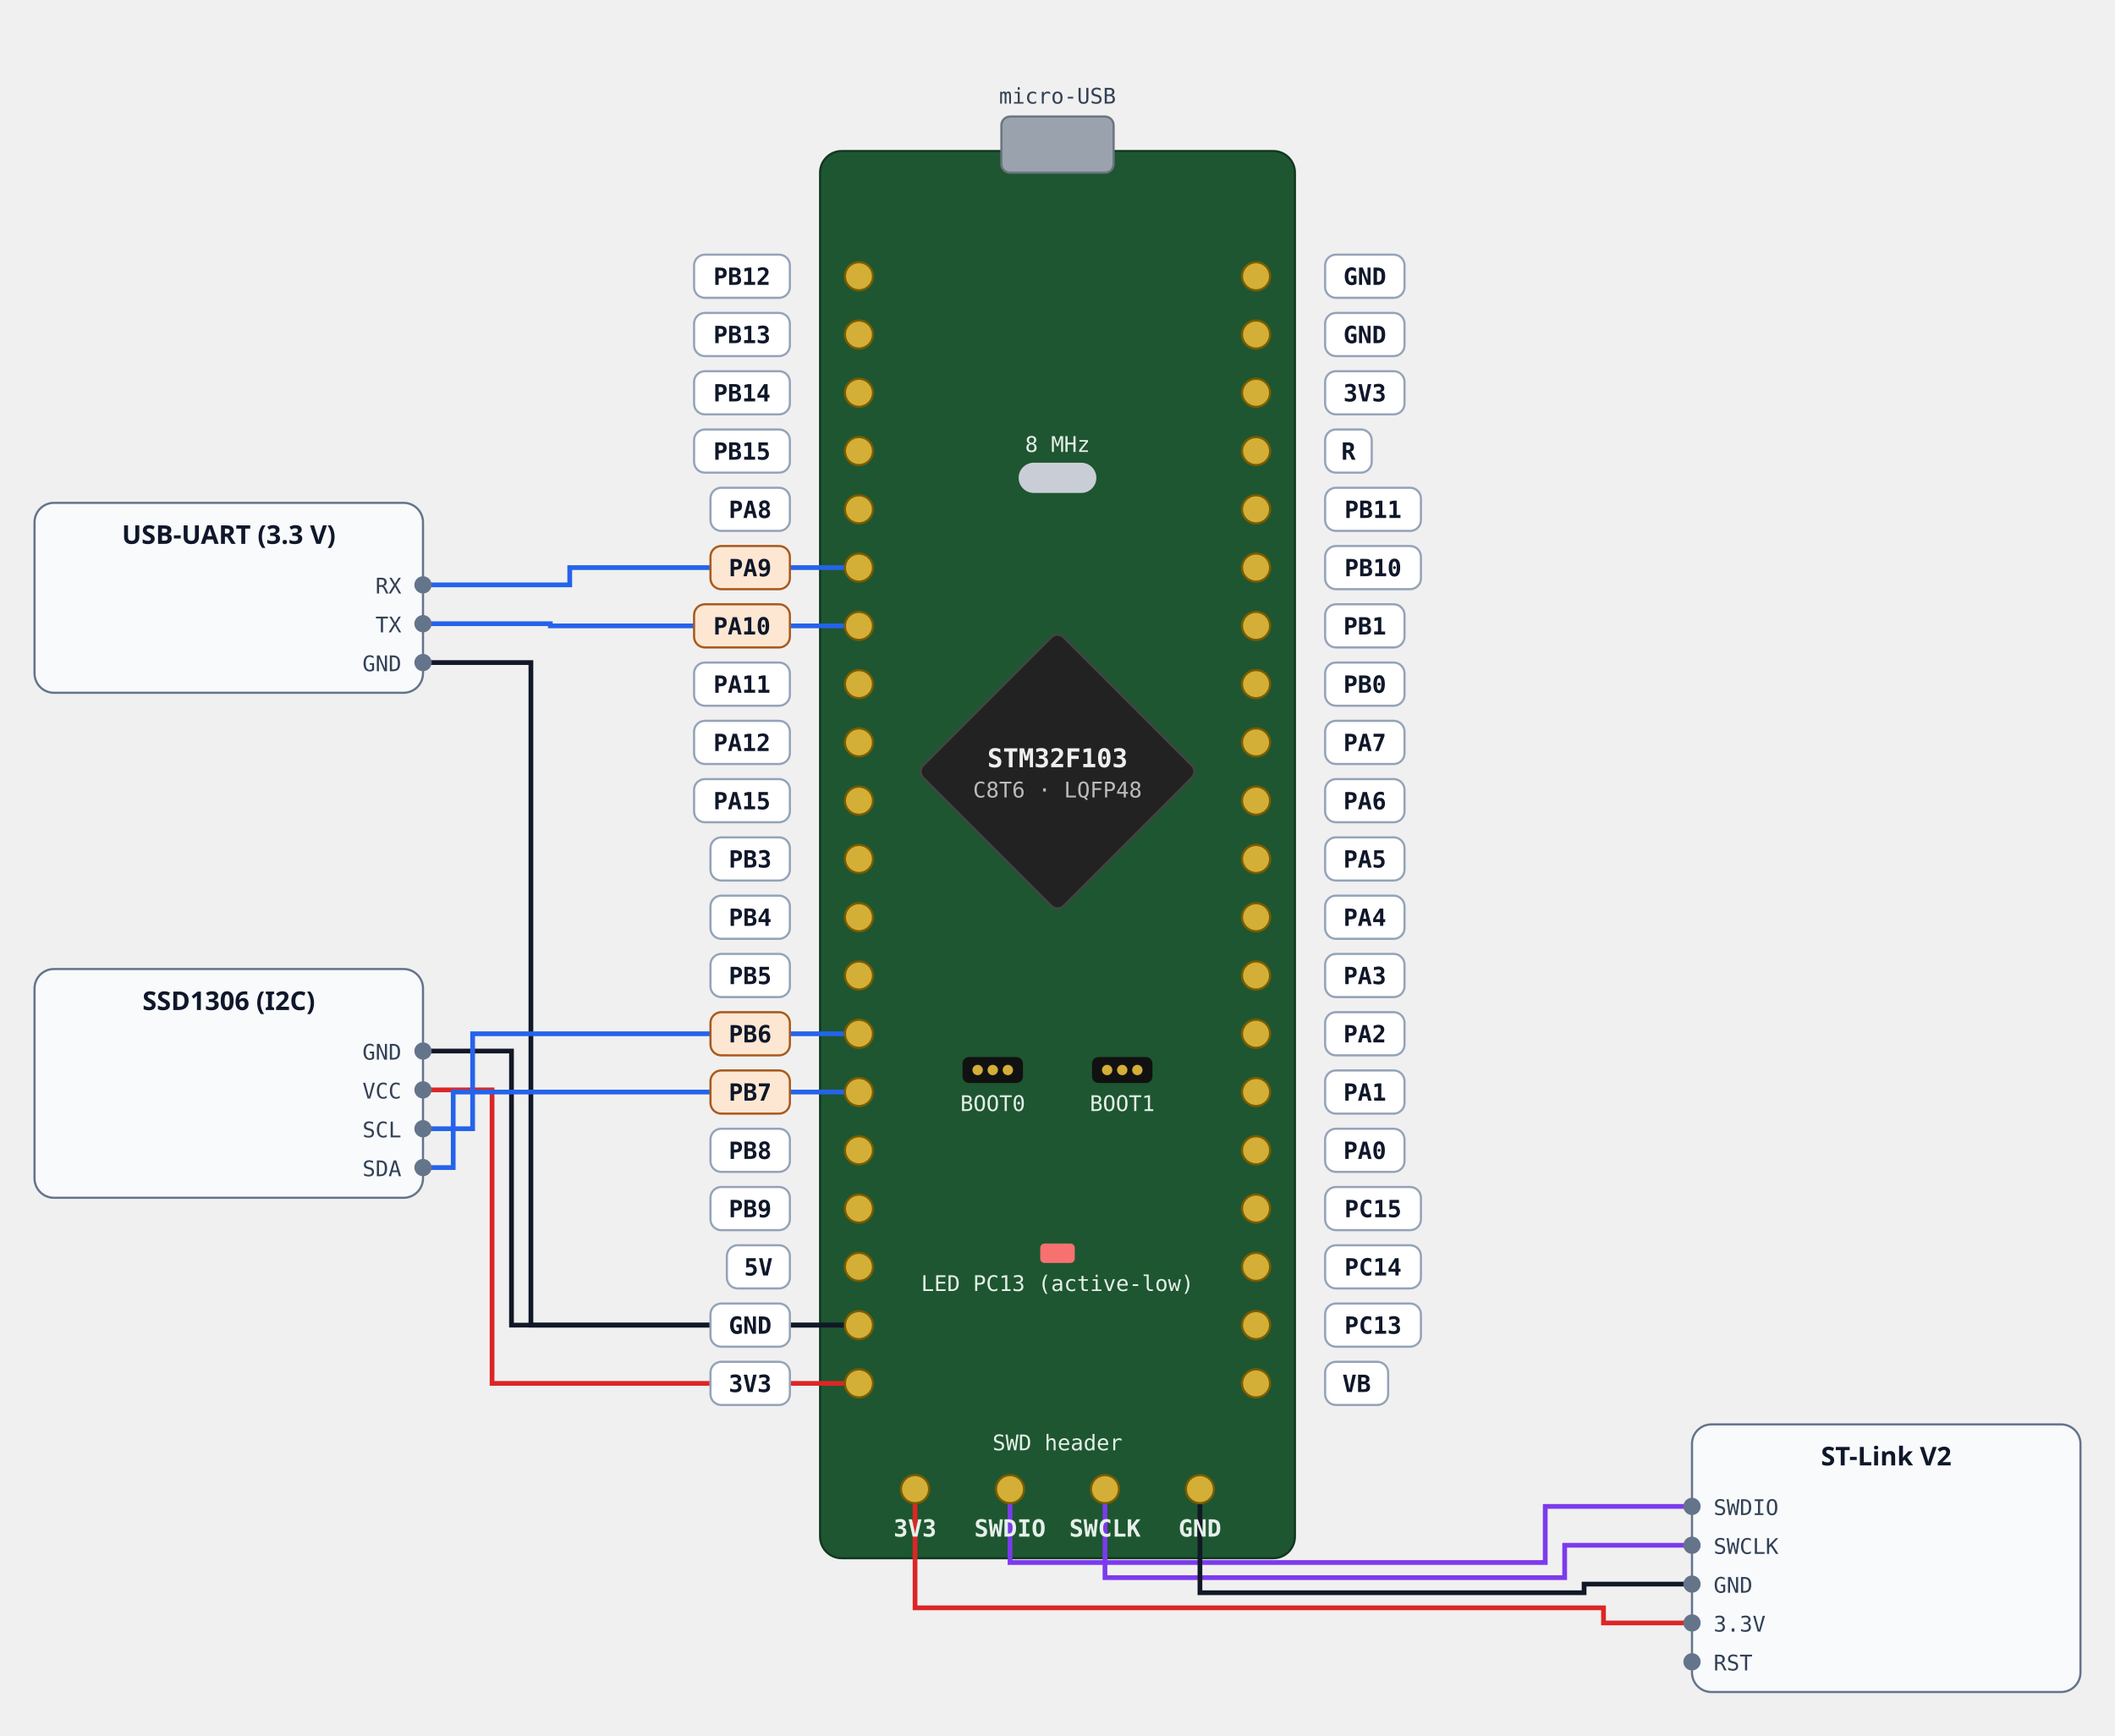
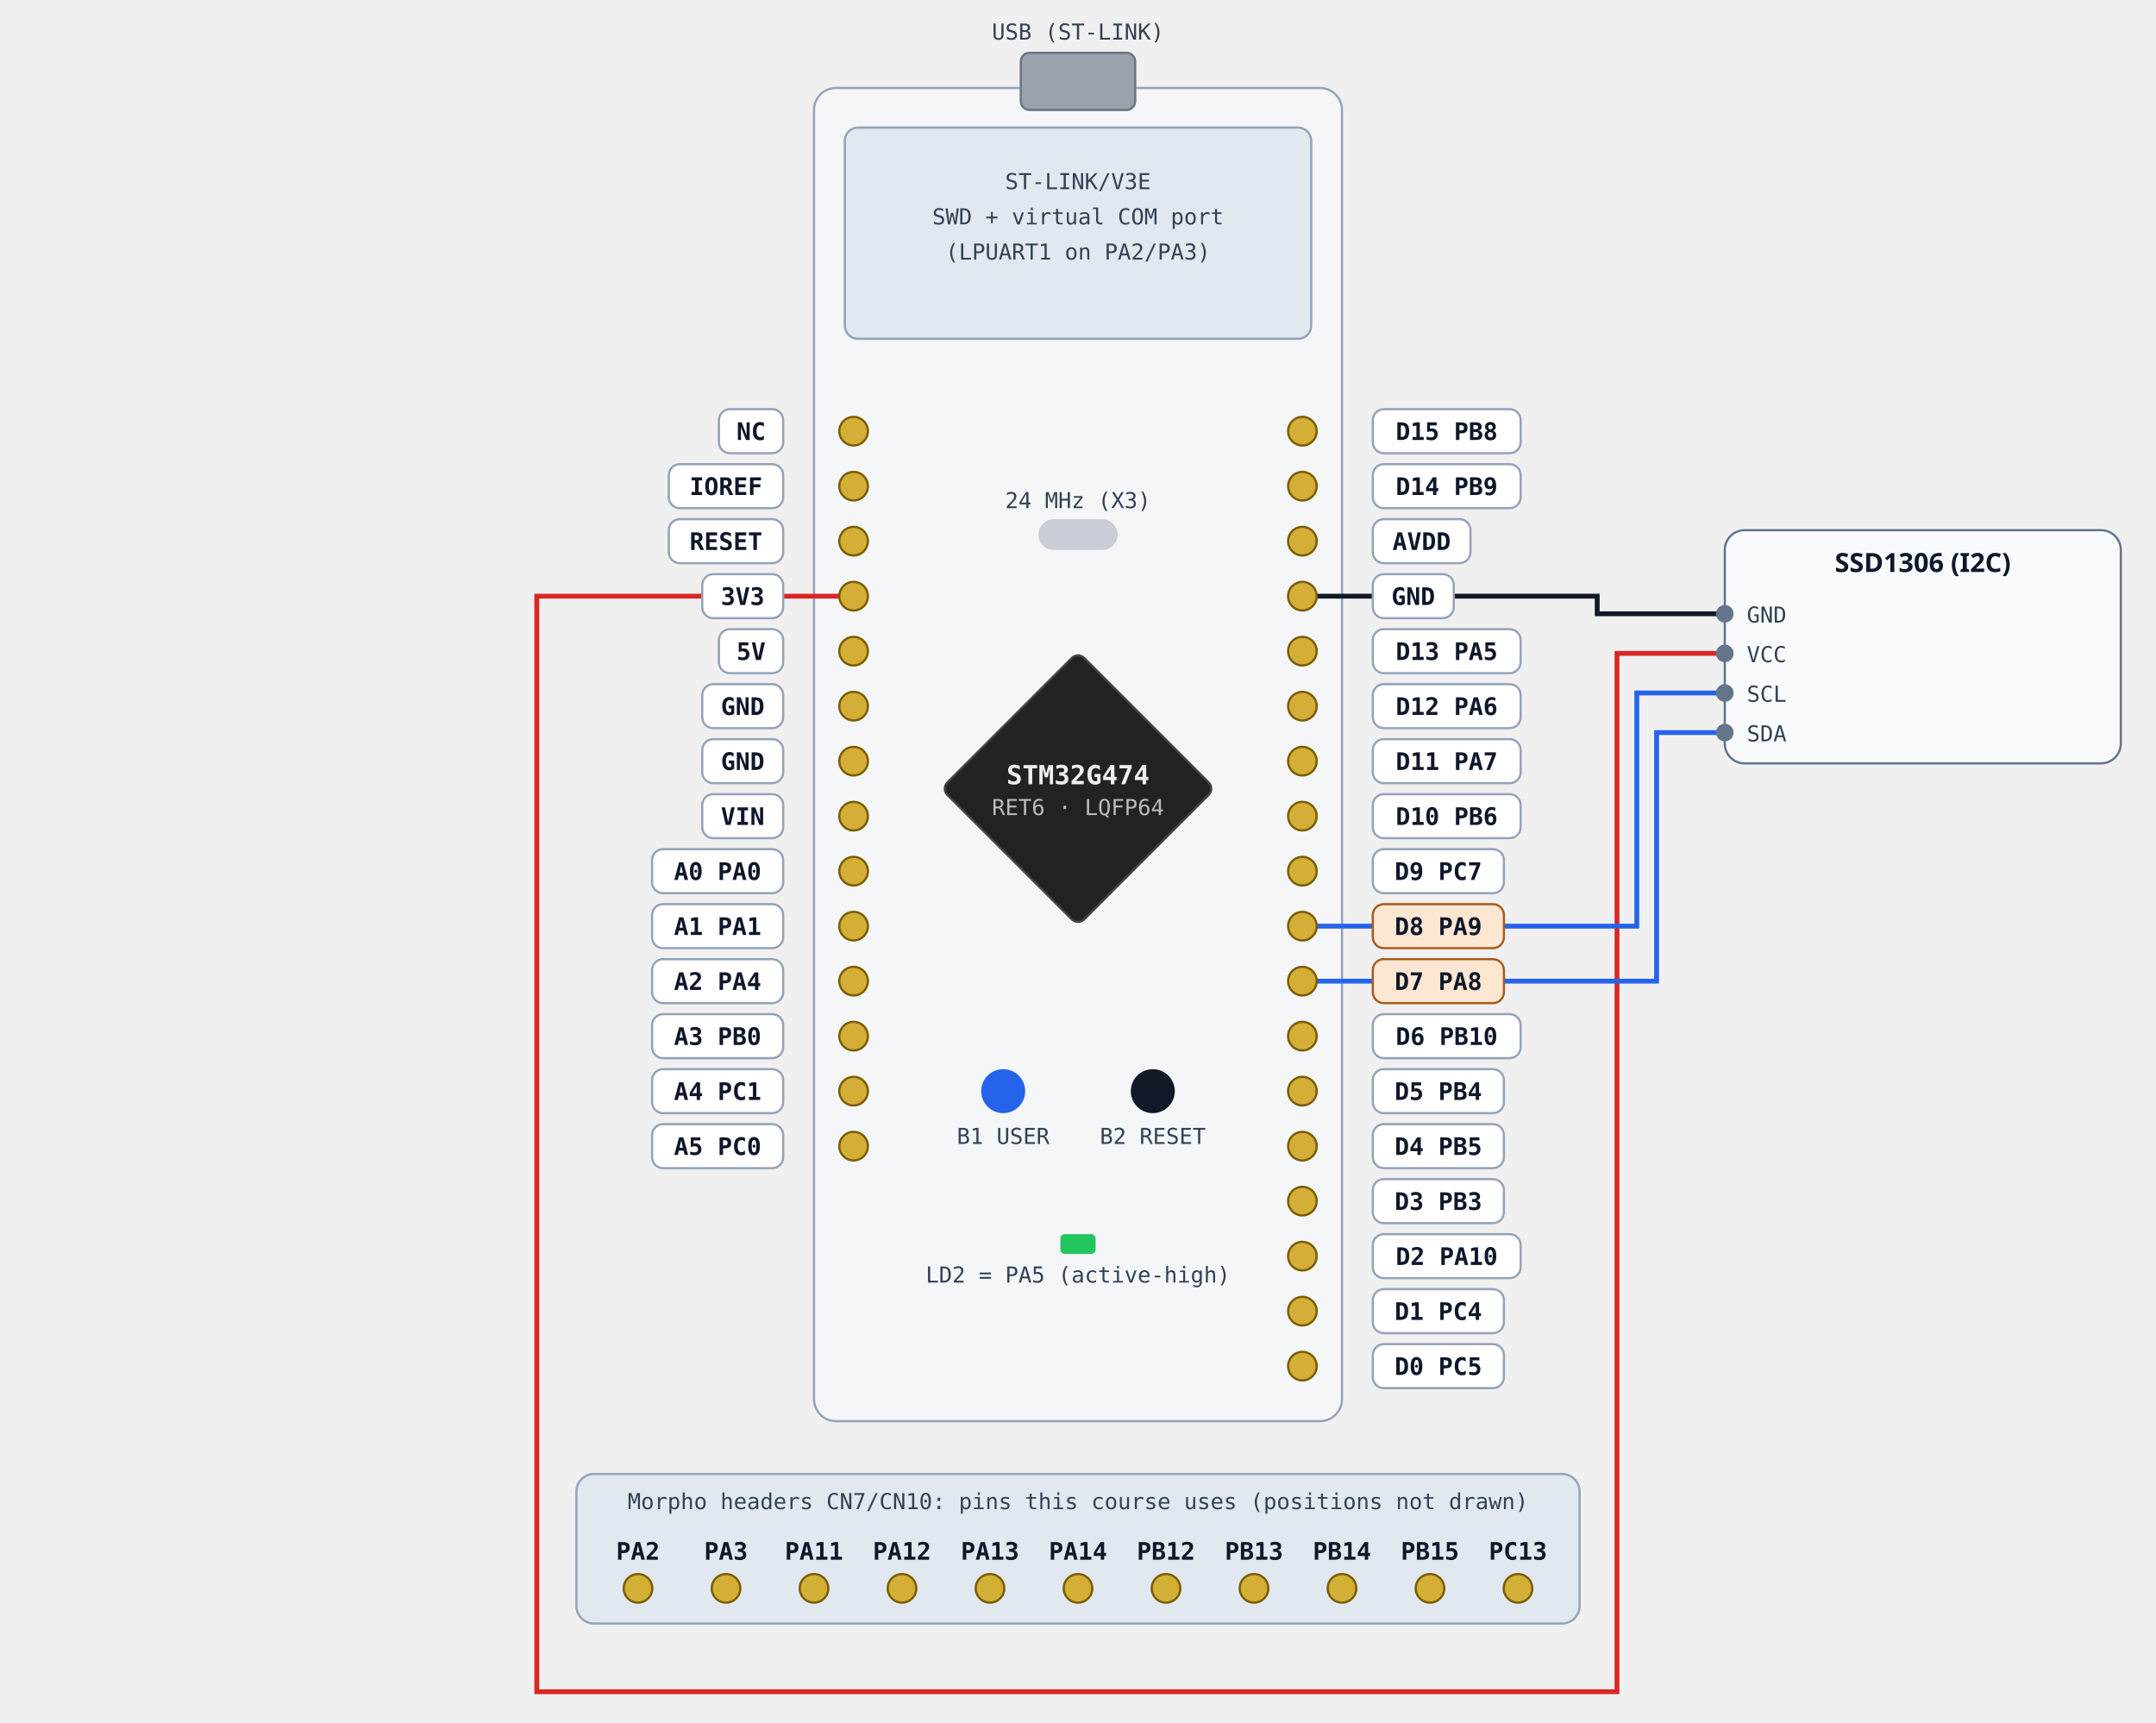
- <svg xmlns="http://www.w3.org/2000/svg" class="po-svg" viewBox="0 0 980 804" role="img" aria-label="Example 06: SSD1306 OLED on I2C1 (PB6 SCL, PB7 SDA)">
-   <style>text{font-family:Inter,Segoe UI,Arial,sans-serif}.po-board{fill:#1e5631;stroke:#123820}.po-usb{fill:#9aa3ad;stroke:#6b7480}
+ <svg xmlns="http://www.w3.org/2000/svg" class="po-svg" viewBox="0 0 980 783" role="img" aria-label="Example 06: SSD1306 OLED on I2C2 (D8 = PA9 SCL, D7 = PA8 SDA)">
+   <style>text{font-family:Inter,Segoe UI,Arial,sans-serif}.po-board{fill:#f4f6f8;stroke:#94a3b8}.po-usb{fill:#9aa3ad;stroke:#6b7480}
+ .po-stlink,.po-morpho{fill:#e2e8f0;stroke:#94a3b8}.po-btn.b1{fill:#2563eb}.po-btn.b2{fill:#111827}
.po-chip{fill:#222;stroke:#444}.po-chip-lbl{fill:#eee;font:700 12px monospace}.po-chip-sub{fill:#bbb;font:10px monospace}
- .po-xtal{fill:#c9ced6}.po-jumper rect{fill:#111}.po-jumper circle{fill:#d4af37}.po-led rect{fill:#f87171}
- .po-part-lbl{fill:#e5efe8;font:10px monospace}.po-usb-lbl{fill:#334155;font:10px monospace}.po-name.po-swd{fill:#e5efe8}.po-dot{fill:#d4af37;stroke:#7a5c00}.po-tag{fill:#fff;stroke:#94a3b8}
+ .po-xtal{fill:#c9ced6}.po-led rect{fill:#22c55e}
+ .po-part-lbl{fill:#334155;font:10px monospace}.po-usb-lbl{fill:#334155;font:10px monospace}.po-name.po-swd{fill:#0f172a}.po-dot{fill:#d4af37;stroke:#7a5c00}.po-tag{fill:#fff;stroke:#94a3b8}
.po-name{fill:#0f172a;font:700 11px monospace}.po-fn{fill:#475569;font:10px monospace}.po-pin.hl .po-tag{fill:#fde7d3;stroke:#a85a1c}
.po-ext rect{fill:#f8fafc;stroke:#64748b}.po-ext-title{fill:#0f172a;font:700 12px sans-serif}.po-ext-pin{fill:#64748b}
.po-ext-lbl{fill:#334155;font:10px monospace}.po-wire{fill:none;stroke-width:2.2;stroke:#2563eb}.po-wire.k-power{stroke:#dc2626}
.po-wire.k-ground{stroke:#111827}.po-wire.k-swd{stroke:#7c3aed}</style>
-   <rect class="po-board" x="380" y="70" width="220" height="652" rx="10" />
-   <rect class="po-usb" x="464" y="54" width="52" height="26" rx="4" />
-   <text class="po-usb-lbl" x="490" y="48" text-anchor="middle">micro-USB</text>
-   <g transform="rotate(45 490 357.5)">
-     <rect class="po-chip" x="444" y="311.5" width="92" height="92" rx="4" />
-   </g>
-   <text class="po-chip-lbl" x="490" y="355.5" text-anchor="middle">STM32F103</text>
-   <text class="po-chip-sub" x="490" y="369.5" text-anchor="middle">C8T6 · LQFP48</text>
-   <rect class="po-xtal" x="472" y="214.4" width="36" height="14" rx="7" />
-   <text class="po-part-lbl" x="490" y="209.4" text-anchor="middle">8 MHz</text>
-   <g class="po-jumper">
-     <rect x="446" y="489.8" width="28" height="12" rx="3" />
-     <circle cx="453" cy="495.8" r="2.4" />
-     <circle cx="460" cy="495.8" r="2.4" />
-     <circle cx="467" cy="495.8" r="2.4" />
-   </g>
-   <text class="po-part-lbl" x="460" y="514.8" text-anchor="middle">BOOT0</text>
-   <g class="po-jumper">
-     <rect x="506" y="489.8" width="28" height="12" rx="3" />
-     <circle cx="513" cy="495.8" r="2.4" />
-     <circle cx="520" cy="495.8" r="2.4" />
-     <circle cx="527" cy="495.8" r="2.4" />
-   </g>
-   <text class="po-part-lbl" x="520" y="514.8" text-anchor="middle">BOOT1</text>
+   <rect class="po-board" x="370" y="40" width="240" height="606" rx="10" />
+   <rect class="po-usb" x="464" y="24" width="52" height="26" rx="4" />
+   <text class="po-usb-lbl" x="490" y="18" text-anchor="middle">USB (ST-LINK)</text>
+   <rect class="po-stlink" x="384" y="58" width="212" height="96" rx="6" />
+   <text class="po-part-lbl" x="490" y="86" text-anchor="middle">ST-LINK/V3E</text>
+   <text class="po-part-lbl" x="490" y="102" text-anchor="middle">SWD + virtual COM port</text>
+   <text class="po-part-lbl" x="490" y="118" text-anchor="middle">(LPUART1 on PA2/PA3)</text>
+   <g transform="rotate(45 490 358.5)">
+     <rect class="po-chip" x="446" y="314.5" width="88" height="88" rx="4" />
+   </g>
+   <text class="po-chip-lbl" x="490" y="356.5" text-anchor="middle">STM32G474</text>
+   <text class="po-chip-sub" x="490" y="370.5" text-anchor="middle">RET6 · LQFP64</text>
+   <rect class="po-xtal" x="472" y="236" width="36" height="14" rx="7" />
+   <text class="po-part-lbl" x="490" y="231" text-anchor="middle">24 MHz (X3)</text>
+   <circle class="po-btn b1" cx="456" cy="496" r="10" />
+   <text class="po-part-lbl" x="456" y="520" text-anchor="middle">B1 USER</text>
+   <circle class="po-btn b2" cx="524" cy="496" r="10" />
+   <text class="po-part-lbl" x="524" y="520" text-anchor="middle">B2 RESET</text>
  <g class="po-led">
-     <rect x="482" y="576.2" width="16" height="9" rx="2" />
-   </g>
-   <text class="po-part-lbl" x="490" y="598.2" text-anchor="middle">LED PC13 (active-low)</text>
-   <text class="po-part-lbl" x="490" y="672" text-anchor="middle">SWD header</text>
-   <path class="po-wire k-signal" d="M398,263 H264 V271 H196" />
-   <path class="po-wire k-signal" d="M398,290 H255 V289 H196" />
-   <path class="po-wire k-ground" d="M398,614 H246 V307 H196" />
-   <path class="po-wire k-ground" d="M398,614 H237 V487 H196" />
-   <path class="po-wire k-power" d="M398,641 H228 V505 H196" />
-   <path class="po-wire k-signal" d="M398,479 H219 V523 H196" />
-   <path class="po-wire k-signal" d="M398,506 H210 V541 H196" />
-   <path class="po-wire k-swd" d="M468,690 V724 H716 V698 H784" />
-   <path class="po-wire k-swd" d="M512,690 V731 H725 V716 H784" />
-   <path class="po-wire k-ground" d="M556,690 V738 H734 V734 H784" />
-   <path class="po-wire k-power" d="M424,690 V745 H743 V752 H784" />
-   <g class="po-pin c-ft" data-pin="PB12" tabindex="0" role="button" aria-label="PB12" data-tip="PB12 — SPI2_NSS, I2C2_SMBA, USART3_CK, TIM1_BKIN">
-     <circle class="po-dot" cx="398" cy="128" r="6.5" />
-     <rect class="po-tag" x="321.6" y="118" width="44.4" height="20" rx="5" />
-     <text class="po-name" x="343.8" y="132" text-anchor="middle">PB12</text>
-   </g>
-   <g class="po-pin c-ft" data-pin="PB13" tabindex="0" role="button" aria-label="PB13" data-tip="PB13 — SPI2_SCK, USART3_CTS, TIM1_CH1N">
-     <circle class="po-dot" cx="398" cy="155" r="6.5" />
-     <rect class="po-tag" x="321.6" y="145" width="44.4" height="20" rx="5" />
-     <text class="po-name" x="343.8" y="159" text-anchor="middle">PB13</text>
-   </g>
-   <g class="po-pin c-ft" data-pin="PB14" tabindex="0" role="button" aria-label="PB14" data-tip="PB14 — SPI2_MISO, USART3_RTS, TIM1_CH2N">
-     <circle class="po-dot" cx="398" cy="182" r="6.5" />
-     <rect class="po-tag" x="321.6" y="172" width="44.4" height="20" rx="5" />
-     <text class="po-name" x="343.8" y="186" text-anchor="middle">PB14</text>
-   </g>
-   <g class="po-pin c-ft" data-pin="PB15" tabindex="0" role="button" aria-label="PB15" data-tip="PB15 — SPI2_MOSI, TIM1_CH3N">
-     <circle class="po-dot" cx="398" cy="209" r="6.5" />
-     <rect class="po-tag" x="321.6" y="199" width="44.4" height="20" rx="5" />
-     <text class="po-name" x="343.8" y="213" text-anchor="middle">PB15</text>
-   </g>
-   <g class="po-pin c-ft" data-pin="PA8" tabindex="0" role="button" aria-label="PA8" data-tip="PA8 — USART1_CK, TIM1_CH1, MCO">
-     <circle class="po-dot" cx="398" cy="236" r="6.5" />
-     <rect class="po-tag" x="329.2" y="226" width="36.8" height="20" rx="5" />
-     <text class="po-name" x="347.6" y="240" text-anchor="middle">PA8</text>
-   </g>
-   <g class="po-pin c-ft hl" data-pin="PA9" tabindex="0" role="button" aria-label="PA9" data-tip="PA9 — USART1_TX, TIM1_CH2">
-     <circle class="po-dot" cx="398" cy="263" r="6.5" />
-     <rect class="po-tag" x="329.2" y="253" width="36.8" height="20" rx="5" />
-     <text class="po-name" x="347.6" y="267" text-anchor="middle">PA9</text>
-   </g>
-   <g class="po-pin c-ft hl" data-pin="PA10" tabindex="0" role="button" aria-label="PA10" data-tip="PA10 — USART1_RX, TIM1_CH3">
-     <circle class="po-dot" cx="398" cy="290" r="6.5" />
-     <rect class="po-tag" x="321.6" y="280" width="44.4" height="20" rx="5" />
-     <text class="po-name" x="343.8" y="294" text-anchor="middle">PA10</text>
-   </g>
-   <g class="po-pin c-ft" data-pin="PA11" tabindex="0" role="button" aria-label="PA11" data-tip="PA11 — USART1_CTS, USBDM, CAN_RX, TIM1_CH4">
-     <circle class="po-dot" cx="398" cy="317" r="6.5" />
-     <rect class="po-tag" x="321.6" y="307" width="44.4" height="20" rx="5" />
-     <text class="po-name" x="343.8" y="321" text-anchor="middle">PA11</text>
-   </g>
-   <g class="po-pin c-ft" data-pin="PA12" tabindex="0" role="button" aria-label="PA12" data-tip="PA12 — USART1_RTS, USBDP, CAN_TX, TIM1_ETR">
-     <circle class="po-dot" cx="398" cy="344" r="6.5" />
-     <rect class="po-tag" x="321.6" y="334" width="44.4" height="20" rx="5" />
-     <text class="po-name" x="343.8" y="348" text-anchor="middle">PA12</text>
-   </g>
-   <g class="po-pin c-ft" data-pin="PA15" tabindex="0" role="button" aria-label="PA15" data-tip="PA15 — JTDI">
-     <circle class="po-dot" cx="398" cy="371" r="6.5" />
-     <rect class="po-tag" x="321.6" y="361" width="44.4" height="20" rx="5" />
-     <text class="po-name" x="343.8" y="375" text-anchor="middle">PA15</text>
-   </g>
-   <g class="po-pin c-ft" data-pin="PB3" tabindex="0" role="button" aria-label="PB3" data-tip="PB3 — JTDO, TRACESWO">
-     <circle class="po-dot" cx="398" cy="398" r="6.5" />
-     <rect class="po-tag" x="329.2" y="388" width="36.8" height="20" rx="5" />
-     <text class="po-name" x="347.6" y="402" text-anchor="middle">PB3</text>
-   </g>
-   <g class="po-pin c-ft" data-pin="PB4" tabindex="0" role="button" aria-label="PB4" data-tip="PB4 — NJTRST">
-     <circle class="po-dot" cx="398" cy="425" r="6.5" />
-     <rect class="po-tag" x="329.2" y="415" width="36.8" height="20" rx="5" />
-     <text class="po-name" x="347.6" y="429" text-anchor="middle">PB4</text>
-   </g>
-   <g class="po-pin c-nft" data-pin="PB5" tabindex="0" role="button" aria-label="PB5" data-tip="PB5 — I2C1_SMBA">
-     <circle class="po-dot" cx="398" cy="452" r="6.5" />
-     <rect class="po-tag" x="329.2" y="442" width="36.8" height="20" rx="5" />
-     <text class="po-name" x="347.6" y="456" text-anchor="middle">PB5</text>
-   </g>
-   <g class="po-pin c-ft hl" data-pin="PB6" tabindex="0" role="button" aria-label="PB6" data-tip="PB6 — I2C1_SCL, TIM4_CH1">
-     <circle class="po-dot" cx="398" cy="479" r="6.5" />
-     <rect class="po-tag" x="329.2" y="469" width="36.8" height="20" rx="5" />
-     <text class="po-name" x="347.6" y="483" text-anchor="middle">PB6</text>
-   </g>
-   <g class="po-pin c-ft hl" data-pin="PB7" tabindex="0" role="button" aria-label="PB7" data-tip="PB7 — I2C1_SDA, TIM4_CH2">
-     <circle class="po-dot" cx="398" cy="506" r="6.5" />
-     <rect class="po-tag" x="329.2" y="496" width="36.8" height="20" rx="5" />
-     <text class="po-name" x="347.6" y="510" text-anchor="middle">PB7</text>
-   </g>
-   <g class="po-pin c-ft" data-pin="PB8" tabindex="0" role="button" aria-label="PB8" data-tip="PB8 — TIM4_CH3">
-     <circle class="po-dot" cx="398" cy="533" r="6.5" />
-     <rect class="po-tag" x="329.2" y="523" width="36.8" height="20" rx="5" />
-     <text class="po-name" x="347.6" y="537" text-anchor="middle">PB8</text>
-   </g>
-   <g class="po-pin c-ft" data-pin="PB9" tabindex="0" role="button" aria-label="PB9" data-tip="PB9 — TIM4_CH4">
-     <circle class="po-dot" cx="398" cy="560" r="6.5" />
-     <rect class="po-tag" x="329.2" y="550" width="36.8" height="20" rx="5" />
-     <text class="po-name" x="347.6" y="564" text-anchor="middle">PB9</text>
-   </g>
-   <g class="po-pin c-power" data-pin="5V" tabindex="0" role="button" aria-label="5V" data-tip="5V — From USB (through a diode on most boards) or an external 5 V supply. Never connect two supplies at once.">
-     <circle class="po-dot" cx="398" cy="587" r="6.5" />
-     <rect class="po-tag" x="336.8" y="577" width="29.2" height="20" rx="5" />
-     <text class="po-name" x="351.4" y="591" text-anchor="middle">5V</text>
+     <rect x="482" y="561" width="16" height="9" rx="2" />
+   </g>
+   <text class="po-part-lbl" x="490" y="583" text-anchor="middle">LD2 = PA5 (active-high)</text>
+   <rect class="po-morpho" x="262" y="670" width="456" height="68" rx="8" />
+   <text class="po-part-lbl" x="490" y="686" text-anchor="middle">Morpho headers CN7/CN10: pins this course uses (positions not drawn)</text>
+   <path class="po-wire k-ground" d="M592,271 H726 V279 H784" />
+   <path class="po-wire k-power" d="M388,271 H244 V769 H735 V297 H784" />
+   <path class="po-wire k-signal" d="M592,421 H744 V315 H784" />
+   <path class="po-wire k-signal" d="M592,446 H753 V333 H784" />
+   <g class="po-pin c-control" data-pin="NC" tabindex="0" role="button" aria-label="NC" data-tip="NC — Not connected.">
+     <circle class="po-dot" cx="388" cy="196" r="6.5" />
+     <rect class="po-tag" x="326.8" y="186" width="29.2" height="20" rx="5" />
+     <text class="po-name" x="341.4" y="200" text-anchor="middle">NC</text>
+   </g>
+   <g class="po-pin c-power" data-pin="IOREF" tabindex="0" role="button" aria-label="IOREF" data-tip="IOREF — I/O reference voltage for shields: 3.3 V on this board.">
+     <circle class="po-dot" cx="388" cy="221" r="6.5" />
+     <rect class="po-tag" x="304" y="211" width="52" height="20" rx="5" />
+     <text class="po-name" x="330" y="225" text-anchor="middle">IOREF</text>
+   </g>
+   <g class="po-pin c-control" data-pin="RESET" tabindex="0" role="button" aria-label="RESET" data-tip="RESET — NRST: pull low to reset the STM32. The black B2 button does the same.">
+     <circle class="po-dot" cx="388" cy="246" r="6.5" />
+     <rect class="po-tag" x="304" y="236" width="52" height="20" rx="5" />
+     <text class="po-name" x="330" y="250" text-anchor="middle">RESET</text>
+   </g>
+   <g class="po-pin c-power" data-pin="3V3" tabindex="0" role="button" aria-label="3V3" data-tip="3V3 — 3.3 V from the board's regulator. Power 3.3 V modules from here.">
+     <circle class="po-dot" cx="388" cy="271" r="6.5" />
+     <rect class="po-tag" x="319.2" y="261" width="36.8" height="20" rx="5" />
+     <text class="po-name" x="337.6" y="275" text-anchor="middle">3V3</text>
+   </g>
+   <g class="po-pin c-power" data-pin="5V" tabindex="0" role="button" aria-label="5V" data-tip="5V — 5 V rail. Where it comes from (ST-LINK USB or an external supply) depends on the power jumper; see UM2505.">
+     <circle class="po-dot" cx="388" cy="296" r="6.5" />
+     <rect class="po-tag" x="326.8" y="286" width="29.2" height="20" rx="5" />
+     <text class="po-name" x="341.4" y="300" text-anchor="middle">5V</text>
  </g>
  <g class="po-pin c-ground" data-pin="GND" tabindex="0" role="button" aria-label="GND" data-tip="GND — ">
-     <circle class="po-dot" cx="398" cy="614" r="6.5" />
-     <rect class="po-tag" x="329.2" y="604" width="36.8" height="20" rx="5" />
-     <text class="po-name" x="347.6" y="618" text-anchor="middle">GND</text>
-   </g>
-   <g class="po-pin c-power" data-pin="3V3" tabindex="0" role="button" aria-label="3V3" data-tip="3V3 — Regulator output. The ST-Link 3.3 V pin can power the board for flashing.">
-     <circle class="po-dot" cx="398" cy="641" r="6.5" />
-     <rect class="po-tag" x="329.2" y="631" width="36.8" height="20" rx="5" />
-     <text class="po-name" x="347.6" y="645" text-anchor="middle">3V3</text>
+     <circle class="po-dot" cx="388" cy="321" r="6.5" />
+     <rect class="po-tag" x="319.2" y="311" width="36.8" height="20" rx="5" />
+     <text class="po-name" x="337.6" y="325" text-anchor="middle">GND</text>
  </g>
  <g class="po-pin c-ground" data-pin="GND" tabindex="0" role="button" aria-label="GND" data-tip="GND — ">
-     <circle class="po-dot" cx="582" cy="128" r="6.5" />
-     <rect class="po-tag" x="614" y="118" width="36.8" height="20" rx="5" />
-     <text class="po-name" x="632.4" y="132" text-anchor="middle">GND</text>
+     <circle class="po-dot" cx="388" cy="346" r="6.5" />
+     <rect class="po-tag" x="319.2" y="336" width="36.8" height="20" rx="5" />
+     <text class="po-name" x="337.6" y="350" text-anchor="middle">GND</text>
+   </g>
+   <g class="po-pin c-power" data-pin="VIN" tabindex="0" role="button" aria-label="VIN" data-tip="VIN — External supply input. Check UM2505 for the allowed range before you use it.">
+     <circle class="po-dot" cx="388" cy="371" r="6.5" />
+     <rect class="po-tag" x="319.2" y="361" width="36.8" height="20" rx="5" />
+     <text class="po-name" x="337.6" y="375" text-anchor="middle">VIN</text>
+   </g>
+   <g class="po-pin c-adc" data-pin="PA0" tabindex="0" role="button" aria-label="A0 PA0" data-tip="PA0 — TIM2_CH1, TIM5_CH1, USART2_CTS, USART2_NSS, COMP1_OUT, TIM8_BKIN">
+     <circle class="po-dot" cx="388" cy="396" r="6.5" />
+     <rect class="po-tag" x="296.4" y="386" width="59.6" height="20" rx="5" />
+     <text class="po-name" x="326.2" y="400" text-anchor="middle">A0 PA0</text>
+   </g>
+   <g class="po-pin c-adc" data-pin="PA1" tabindex="0" role="button" aria-label="A1 PA1" data-tip="PA1 — RTC_REFIN, TIM2_CH2, TIM5_CH2, USART2_DE, USART2_RTS, TIM15_CH1N">
+     <circle class="po-dot" cx="388" cy="421" r="6.5" />
+     <rect class="po-tag" x="296.4" y="411" width="59.6" height="20" rx="5" />
+     <text class="po-name" x="326.2" y="425" text-anchor="middle">A1 PA1</text>
+   </g>
+   <g class="po-pin c-adc" data-pin="PA4" tabindex="0" role="button" aria-label="A2 PA4" data-tip="PA4 — TIM3_CH2, SPI1_NSS, I2S3_WS, SPI3_NSS, USART2_CK, SAI1_FS_B">
+     <circle class="po-dot" cx="388" cy="446" r="6.5" />
+     <rect class="po-tag" x="296.4" y="436" width="59.6" height="20" rx="5" />
+     <text class="po-name" x="326.2" y="450" text-anchor="middle">A2 PA4</text>
+   </g>
+   <g class="po-pin c-adc" data-pin="PB0" tabindex="0" role="button" aria-label="A3 PB0" data-tip="PB0 — TIM3_CH3, TIM8_CH2N, TIM1_CH2N, QUADSPI1_BK1_IO1, HRTIM1_FLT5, UCPD1_FRSTX1">
+     <circle class="po-dot" cx="388" cy="471" r="6.5" />
+     <rect class="po-tag" x="296.4" y="461" width="59.6" height="20" rx="5" />
+     <text class="po-name" x="326.2" y="475" text-anchor="middle">A3 PB0</text>
+   </g>
+   <g class="po-pin c-adc" data-pin="PC1" tabindex="0" role="button" aria-label="A4 PC1" data-tip="PC1 — LPTIM1_OUT, TIM1_CH2, LPUART1_TX, QUADSPI1_BK2_IO0, SAI1_SD_A, EVENTOUT">
+     <circle class="po-dot" cx="388" cy="496" r="6.5" />
+     <rect class="po-tag" x="296.4" y="486" width="59.6" height="20" rx="5" />
+     <text class="po-name" x="326.2" y="500" text-anchor="middle">A4 PC1</text>
+   </g>
+   <g class="po-pin c-adc" data-pin="PC0" tabindex="0" role="button" aria-label="A5 PC0" data-tip="PC0 — LPTIM1_IN1, TIM1_CH1, LPUART1_RX, EVENTOUT">
+     <circle class="po-dot" cx="388" cy="521" r="6.5" />
+     <rect class="po-tag" x="296.4" y="511" width="59.6" height="20" rx="5" />
+     <text class="po-name" x="326.2" y="525" text-anchor="middle">A5 PC0</text>
+   </g>
+   <g class="po-pin c-dig warn" data-pin="PB8" tabindex="0" role="button" aria-label="D15 PB8" data-tip="PB8 — TIM16_CH1, TIM4_CH3, SAI1_CK1, I2C1_SCL, USART3_RX, COMP1_OUT">
+     <circle class="po-dot" cx="592" cy="196" r="6.5" />
+     <rect class="po-tag" x="624" y="186" width="67.2" height="20" rx="5" />
+     <text class="po-name" x="657.6" y="200" text-anchor="middle">D15 PB8</text>
+   </g>
+   <g class="po-pin c-dig" data-pin="PB9" tabindex="0" role="button" aria-label="D14 PB9" data-tip="PB9 — TIM17_CH1, TIM4_CH4, SAI1_D2, I2C1_SDA, IR_OUT, USART3_TX">
+     <circle class="po-dot" cx="592" cy="221" r="6.5" />
+     <rect class="po-tag" x="624" y="211" width="67.2" height="20" rx="5" />
+     <text class="po-name" x="657.6" y="225" text-anchor="middle">D14 PB9</text>
+   </g>
+   <g class="po-pin c-power" data-pin="AVDD" tabindex="0" role="button" aria-label="AVDD" data-tip="AVDD — Analog supply reference (the AREF position of an Arduino header).">
+     <circle class="po-dot" cx="592" cy="246" r="6.5" />
+     <rect class="po-tag" x="624" y="236" width="44.4" height="20" rx="5" />
+     <text class="po-name" x="646.2" y="250" text-anchor="middle">AVDD</text>
  </g>
  <g class="po-pin c-ground" data-pin="GND" tabindex="0" role="button" aria-label="GND" data-tip="GND — ">
-     <circle class="po-dot" cx="582" cy="155" r="6.5" />
-     <rect class="po-tag" x="614" y="145" width="36.8" height="20" rx="5" />
-     <text class="po-name" x="632.4" y="159" text-anchor="middle">GND</text>
-   </g>
-   <g class="po-pin c-power" data-pin="3V3" tabindex="0" role="button" aria-label="3V3" data-tip="3V3 — Regulator output. The ST-Link 3.3 V pin can power the board for flashing.">
-     <circle class="po-dot" cx="582" cy="182" r="6.5" />
-     <rect class="po-tag" x="614" y="172" width="36.8" height="20" rx="5" />
-     <text class="po-name" x="632.4" y="186" text-anchor="middle">3V3</text>
-   </g>
-   <g class="po-pin c-control" data-pin="R" tabindex="0" role="button" aria-label="R" data-tip="R — NRST: pull low to reset. Connect it to the ST-Link RST pin for connect-under-reset.">
-     <circle class="po-dot" cx="582" cy="209" r="6.5" />
-     <rect class="po-tag" x="614" y="199" width="21.6" height="20" rx="5" />
-     <text class="po-name" x="624.8" y="213" text-anchor="middle">R</text>
-   </g>
-   <g class="po-pin c-ft" data-pin="PB11" tabindex="0" role="button" aria-label="PB11" data-tip="PB11 — I2C2_SDA, USART3_RX">
-     <circle class="po-dot" cx="582" cy="236" r="6.5" />
-     <rect class="po-tag" x="614" y="226" width="44.4" height="20" rx="5" />
-     <text class="po-name" x="636.2" y="240" text-anchor="middle">PB11</text>
-   </g>
-   <g class="po-pin c-ft" data-pin="PB10" tabindex="0" role="button" aria-label="PB10" data-tip="PB10 — I2C2_SCL, USART3_TX">
-     <circle class="po-dot" cx="582" cy="263" r="6.5" />
-     <rect class="po-tag" x="614" y="253" width="44.4" height="20" rx="5" />
-     <text class="po-name" x="636.2" y="267" text-anchor="middle">PB10</text>
-   </g>
-   <g class="po-pin c-nft" data-pin="PB1" tabindex="0" role="button" aria-label="PB1" data-tip="PB1 — ADC12_IN9, TIM3_CH4">
-     <circle class="po-dot" cx="582" cy="290" r="6.5" />
-     <rect class="po-tag" x="614" y="280" width="36.8" height="20" rx="5" />
-     <text class="po-name" x="632.4" y="294" text-anchor="middle">PB1</text>
-   </g>
-   <g class="po-pin c-nft" data-pin="PB0" tabindex="0" role="button" aria-label="PB0" data-tip="PB0 — ADC12_IN8, TIM3_CH3">
-     <circle class="po-dot" cx="582" cy="317" r="6.5" />
-     <rect class="po-tag" x="614" y="307" width="36.8" height="20" rx="5" />
-     <text class="po-name" x="632.4" y="321" text-anchor="middle">PB0</text>
-   </g>
-   <g class="po-pin c-nft" data-pin="PA7" tabindex="0" role="button" aria-label="PA7" data-tip="PA7 — SPI1_MOSI, ADC12_IN7, TIM3_CH2">
-     <circle class="po-dot" cx="582" cy="344" r="6.5" />
-     <rect class="po-tag" x="614" y="334" width="36.8" height="20" rx="5" />
-     <text class="po-name" x="632.4" y="348" text-anchor="middle">PA7</text>
-   </g>
-   <g class="po-pin c-nft" data-pin="PA6" tabindex="0" role="button" aria-label="PA6" data-tip="PA6 — SPI1_MISO, ADC12_IN6, TIM3_CH1">
-     <circle class="po-dot" cx="582" cy="371" r="6.5" />
-     <rect class="po-tag" x="614" y="361" width="36.8" height="20" rx="5" />
-     <text class="po-name" x="632.4" y="375" text-anchor="middle">PA6</text>
-   </g>
-   <g class="po-pin c-nft" data-pin="PA5" tabindex="0" role="button" aria-label="PA5" data-tip="PA5 — SPI1_SCK, ADC12_IN5">
-     <circle class="po-dot" cx="582" cy="398" r="6.5" />
-     <rect class="po-tag" x="614" y="388" width="36.8" height="20" rx="5" />
-     <text class="po-name" x="632.4" y="402" text-anchor="middle">PA5</text>
-   </g>
-   <g class="po-pin c-nft" data-pin="PA4" tabindex="0" role="button" aria-label="PA4" data-tip="PA4 — SPI1_NSS, USART2_CK, ADC12_IN4">
-     <circle class="po-dot" cx="582" cy="425" r="6.5" />
-     <rect class="po-tag" x="614" y="415" width="36.8" height="20" rx="5" />
-     <text class="po-name" x="632.4" y="429" text-anchor="middle">PA4</text>
-   </g>
-   <g class="po-pin c-nft" data-pin="PA3" tabindex="0" role="button" aria-label="PA3" data-tip="PA3 — USART2_RX, ADC12_IN3, TIM2_CH4">
-     <circle class="po-dot" cx="582" cy="452" r="6.5" />
-     <rect class="po-tag" x="614" y="442" width="36.8" height="20" rx="5" />
-     <text class="po-name" x="632.4" y="456" text-anchor="middle">PA3</text>
-   </g>
-   <g class="po-pin c-nft" data-pin="PA2" tabindex="0" role="button" aria-label="PA2" data-tip="PA2 — USART2_TX, ADC12_IN2, TIM2_CH3">
-     <circle class="po-dot" cx="582" cy="479" r="6.5" />
-     <rect class="po-tag" x="614" y="469" width="36.8" height="20" rx="5" />
-     <text class="po-name" x="632.4" y="483" text-anchor="middle">PA2</text>
-   </g>
-   <g class="po-pin c-nft" data-pin="PA1" tabindex="0" role="button" aria-label="PA1" data-tip="PA1 — USART2_RTS, ADC12_IN1, TIM2_CH2">
-     <circle class="po-dot" cx="582" cy="506" r="6.5" />
-     <rect class="po-tag" x="614" y="496" width="36.8" height="20" rx="5" />
-     <text class="po-name" x="632.4" y="510" text-anchor="middle">PA1</text>
-   </g>
-   <g class="po-pin c-nft" data-pin="PA0" tabindex="0" role="button" aria-label="PA0" data-tip="PA0 — WKUP, USART2_CTS, ADC12_IN0, TIM2_CH1_ETR">
-     <circle class="po-dot" cx="582" cy="533" r="6.5" />
-     <rect class="po-tag" x="614" y="523" width="36.8" height="20" rx="5" />
-     <text class="po-name" x="632.4" y="537" text-anchor="middle">PA0</text>
-   </g>
-   <g class="po-pin c-nft warn" data-pin="PC15" tabindex="0" role="button" aria-label="PC15" data-tip="PC15 — OSC32_OUT">
-     <circle class="po-dot" cx="582" cy="560" r="6.5" />
-     <rect class="po-tag" x="614" y="550" width="44.4" height="20" rx="5" />
-     <text class="po-name" x="636.2" y="564" text-anchor="middle">PC15</text>
-   </g>
-   <g class="po-pin c-nft warn" data-pin="PC14" tabindex="0" role="button" aria-label="PC14" data-tip="PC14 — OSC32_IN">
-     <circle class="po-dot" cx="582" cy="587" r="6.5" />
-     <rect class="po-tag" x="614" y="577" width="44.4" height="20" rx="5" />
-     <text class="po-name" x="636.2" y="591" text-anchor="middle">PC14</text>
-   </g>
-   <g class="po-pin c-nft warn" data-pin="PC13" tabindex="0" role="button" aria-label="PC13" data-tip="PC13 — TAMPER-RTC">
-     <circle class="po-dot" cx="582" cy="614" r="6.5" />
-     <rect class="po-tag" x="614" y="604" width="44.4" height="20" rx="5" />
-     <text class="po-name" x="636.2" y="618" text-anchor="middle">PC13</text>
-   </g>
-   <g class="po-pin c-power" data-pin="VB" tabindex="0" role="button" aria-label="VB" data-tip="VB — VBAT: backup domain supply (RTC, backup registers). Tie to 3.3 V if unused.">
-     <circle class="po-dot" cx="582" cy="641" r="6.5" />
-     <rect class="po-tag" x="614" y="631" width="29.2" height="20" rx="5" />
-     <text class="po-name" x="628.6" y="645" text-anchor="middle">VB</text>
-   </g>
-   <g class="po-pin c-power" data-pin="3V3" tabindex="0" role="button" aria-label="3V3" data-tip="3V3 — Regulator output. The ST-Link 3.3 V pin can power the board for flashing.">
-     <circle class="po-dot" cx="424" cy="690" r="6.5" />
-     <text class="po-name po-swd" x="424" y="712" text-anchor="middle">3V3</text>
-   </g>
-   <g class="po-pin c-ft warn" data-pin="PA13" tabindex="0" role="button" aria-label="PA13" data-tip="PA13 — SWDIO">
-     <circle class="po-dot" cx="468" cy="690" r="6.5" />
-     <text class="po-name po-swd" x="468" y="712" text-anchor="middle">SWDIO</text>
-   </g>
-   <g class="po-pin c-ft warn" data-pin="PA14" tabindex="0" role="button" aria-label="PA14" data-tip="PA14 — SWCLK">
-     <circle class="po-dot" cx="512" cy="690" r="6.5" />
-     <text class="po-name po-swd" x="512" y="712" text-anchor="middle">SWCLK</text>
-   </g>
-   <g class="po-pin c-ground" data-pin="GND" tabindex="0" role="button" aria-label="GND" data-tip="GND — ">
-     <circle class="po-dot" cx="556" cy="690" r="6.5" />
-     <text class="po-name po-swd" x="556" y="712" text-anchor="middle">GND</text>
+     <circle class="po-dot" cx="592" cy="271" r="6.5" />
+     <rect class="po-tag" x="624" y="261" width="36.8" height="20" rx="5" />
+     <text class="po-name" x="642.4" y="275" text-anchor="middle">GND</text>
+   </g>
+   <g class="po-pin c-adc" data-pin="PA5" tabindex="0" role="button" aria-label="D13 PA5" data-tip="PA5 — TIM2_CH1, TIM2_ETR, SPI1_SCK, UCPD1_FRSTX1, UCPD1_FRSTX2, EVENTOUT">
+     <circle class="po-dot" cx="592" cy="296" r="6.5" />
+     <rect class="po-tag" x="624" y="286" width="67.2" height="20" rx="5" />
+     <text class="po-name" x="657.6" y="300" text-anchor="middle">D13 PA5</text>
+   </g>
+   <g class="po-pin c-adc" data-pin="PA6" tabindex="0" role="button" aria-label="D12 PA6" data-tip="PA6 — TIM16_CH1, TIM3_CH1, TIM8_BKIN, SPI1_MISO, TIM1_BKIN, COMP1_OUT">
+     <circle class="po-dot" cx="592" cy="321" r="6.5" />
+     <rect class="po-tag" x="624" y="311" width="67.2" height="20" rx="5" />
+     <text class="po-name" x="657.6" y="325" text-anchor="middle">D12 PA6</text>
+   </g>
+   <g class="po-pin c-adc" data-pin="PA7" tabindex="0" role="button" aria-label="D11 PA7" data-tip="PA7 — TIM17_CH1, TIM3_CH2, TIM8_CH1N, SPI1_MOSI, TIM1_CH1N, COMP2_OUT">
+     <circle class="po-dot" cx="592" cy="346" r="6.5" />
+     <rect class="po-tag" x="624" y="336" width="67.2" height="20" rx="5" />
+     <text class="po-name" x="657.6" y="350" text-anchor="middle">D11 PA7</text>
+   </g>
+   <g class="po-pin c-dig" data-pin="PB6" tabindex="0" role="button" aria-label="D10 PB6" data-tip="PB6 — TIM16_CH1N, TIM4_CH1, TIM8_CH1, TIM8_ETR, USART1_TX, COMP4_OUT">
+     <circle class="po-dot" cx="592" cy="371" r="6.5" />
+     <rect class="po-tag" x="624" y="361" width="67.2" height="20" rx="5" />
+     <text class="po-name" x="657.6" y="375" text-anchor="middle">D10 PB6</text>
+   </g>
+   <g class="po-pin c-dig" data-pin="PC7" tabindex="0" role="button" aria-label="D9 PC7" data-tip="PC7 — TIM3_CH2, HRTIM1_FLT5, TIM8_CH2, I2S3_MCK, COMP5_OUT, I2C4_SDA">
+     <circle class="po-dot" cx="592" cy="396" r="6.5" />
+     <rect class="po-tag" x="624" y="386" width="59.6" height="20" rx="5" />
+     <text class="po-name" x="653.8" y="400" text-anchor="middle">D9 PC7</text>
+   </g>
+   <g class="po-pin c-adc hl" data-pin="PA9" tabindex="0" role="button" aria-label="D8 PA9" data-tip="PA9 — I2C3_SMBA, I2C2_SCL, I2S3_MCK, TIM1_CH2, USART1_TX, COMP5_OUT">
+     <circle class="po-dot" cx="592" cy="421" r="6.5" />
+     <rect class="po-tag" x="624" y="411" width="59.6" height="20" rx="5" />
+     <text class="po-name" x="653.8" y="425" text-anchor="middle">D8 PA9</text>
+   </g>
+   <g class="po-pin c-adc hl" data-pin="PA8" tabindex="0" role="button" aria-label="D7 PA8" data-tip="PA8 — RCC_MCO, I2C3_SCL, I2C2_SDA, I2S2_MCK, TIM1_CH1, USART1_CK">
+     <circle class="po-dot" cx="592" cy="446" r="6.5" />
+     <rect class="po-tag" x="624" y="436" width="59.6" height="20" rx="5" />
+     <text class="po-name" x="653.8" y="450" text-anchor="middle">D7 PA8</text>
+   </g>
+   <g class="po-pin c-dig" data-pin="PB10" tabindex="0" role="button" aria-label="D6 PB10" data-tip="PB10 — TIM2_CH3, USART3_TX, LPUART1_RX, QUADSPI1_CLK, TIM1_BKIN, HRTIM1_FLT3">
+     <circle class="po-dot" cx="592" cy="471" r="6.5" />
+     <rect class="po-tag" x="624" y="461" width="67.2" height="20" rx="5" />
+     <text class="po-name" x="657.6" y="475" text-anchor="middle">D6 PB10</text>
+   </g>
+   <g class="po-pin c-dig" data-pin="PB4" tabindex="0" role="button" aria-label="D5 PB4" data-tip="PB4 — SYS_JTRST, TIM16_CH1, TIM3_CH1, TIM8_CH2N, SPI1_MISO, SPI3_MISO">
+     <circle class="po-dot" cx="592" cy="496" r="6.5" />
+     <rect class="po-tag" x="624" y="486" width="59.6" height="20" rx="5" />
+     <text class="po-name" x="653.8" y="500" text-anchor="middle">D5 PB4</text>
+   </g>
+   <g class="po-pin c-dig" data-pin="PB5" tabindex="0" role="button" aria-label="D4 PB5" data-tip="PB5 — TIM16_BKIN, TIM3_CH2, TIM8_CH3N, I2C1_SMBA, SPI1_MOSI, I2S3_SD">
+     <circle class="po-dot" cx="592" cy="521" r="6.5" />
+     <rect class="po-tag" x="624" y="511" width="59.6" height="20" rx="5" />
+     <text class="po-name" x="653.8" y="525" text-anchor="middle">D4 PB5</text>
+   </g>
+   <g class="po-pin c-adc" data-pin="PB3" tabindex="0" role="button" aria-label="D3 PB3" data-tip="PB3 — SYS_JTDO-SWO, TIM2_CH2, TIM4_ETR, CRS_SYNC, TIM8_CH1N, SPI1_SCK">
+     <circle class="po-dot" cx="592" cy="546" r="6.5" />
+     <rect class="po-tag" x="624" y="536" width="59.6" height="20" rx="5" />
+     <text class="po-name" x="653.8" y="550" text-anchor="middle">D3 PB3</text>
+   </g>
+   <g class="po-pin c-dig" data-pin="PA10" tabindex="0" role="button" aria-label="D2 PA10" data-tip="PA10 — TIM17_BKIN, CRS_SYNC, I2C2_SMBA, SPI2_MISO, TIM1_CH3, USART1_RX">
+     <circle class="po-dot" cx="592" cy="571" r="6.5" />
+     <rect class="po-tag" x="624" y="561" width="67.2" height="20" rx="5" />
+     <text class="po-name" x="657.6" y="575" text-anchor="middle">D2 PA10</text>
+   </g>
+   <g class="po-pin c-adc" data-pin="PC4" tabindex="0" role="button" aria-label="D1 PC4" data-tip="PC4 — TIM1_ETR, I2C2_SCL, USART1_TX, QUADSPI1_BK2_IO3, EVENTOUT">
+     <circle class="po-dot" cx="592" cy="596" r="6.5" />
+     <rect class="po-tag" x="624" y="586" width="59.6" height="20" rx="5" />
+     <text class="po-name" x="653.8" y="600" text-anchor="middle">D1 PC4</text>
+   </g>
+   <g class="po-pin c-adc" data-pin="PC5" tabindex="0" role="button" aria-label="D0 PC5" data-tip="PC5 — TIM15_BKIN, SAI1_D3, TIM1_CH4N, USART1_RX, HRTIM1_EEV10, EVENTOUT">
+     <circle class="po-dot" cx="592" cy="621" r="6.5" />
+     <rect class="po-tag" x="624" y="611" width="59.6" height="20" rx="5" />
+     <text class="po-name" x="653.8" y="625" text-anchor="middle">D0 PC5</text>
+   </g>
+   <g class="po-pin c-adc" data-pin="PA2" tabindex="0" role="button" aria-label="PA2" data-tip="PA2 — TIM2_CH3, TIM5_CH3, USART2_TX, COMP2_OUT, TIM15_CH1, QUADSPI1_BK1_NCS">
+     <circle class="po-dot" cx="290" cy="722" r="6.5" />
+     <text class="po-name po-swd" x="290" y="709" text-anchor="middle">PA2</text>
+   </g>
+   <g class="po-pin c-adc" data-pin="PA3" tabindex="0" role="button" aria-label="PA3" data-tip="PA3 — TIM2_CH4, TIM5_CH4, SAI1_CK1, USART2_RX, TIM15_CH2, QUADSPI1_CLK">
+     <circle class="po-dot" cx="330" cy="722" r="6.5" />
+     <text class="po-name po-swd" x="330" y="709" text-anchor="middle">PA3</text>
+   </g>
+   <g class="po-pin c-adc" data-pin="PA11" tabindex="0" role="button" aria-label="PA11" data-tip="PA11 — I2S2_SD, SPI2_MOSI, TIM1_CH1N, USART1_CTS, USART1_NSS, COMP1_OUT">
+     <circle class="po-dot" cx="370" cy="722" r="6.5" />
+     <text class="po-name po-swd" x="370" y="709" text-anchor="middle">PA11</text>
+   </g>
+   <g class="po-pin c-dig" data-pin="PA12" tabindex="0" role="button" aria-label="PA12" data-tip="PA12 — TIM16_CH1, I2S_CKIN, TIM1_CH2N, USART1_DE, USART1_RTS, COMP2_OUT">
+     <circle class="po-dot" cx="410" cy="722" r="6.5" />
+     <text class="po-name po-swd" x="410" y="709" text-anchor="middle">PA12</text>
+   </g>
+   <g class="po-pin c-dig warn" data-pin="PA13" tabindex="0" role="button" aria-label="PA13" data-tip="PA13 — SYS_JTMS-SWDIO, TIM16_CH1N, I2C4_SCL, I2C1_SCL, IR_OUT, USART3_CTS">
+     <circle class="po-dot" cx="450" cy="722" r="6.5" />
+     <text class="po-name po-swd" x="450" y="709" text-anchor="middle">PA13</text>
+   </g>
+   <g class="po-pin c-dig warn" data-pin="PA14" tabindex="0" role="button" aria-label="PA14" data-tip="PA14 — SYS_JTCK-SWCLK, LPTIM1_OUT, I2C4_SMBA, I2C1_SDA, TIM8_CH2, TIM1_BKIN">
+     <circle class="po-dot" cx="490" cy="722" r="6.5" />
+     <text class="po-name po-swd" x="490" y="709" text-anchor="middle">PA14</text>
+   </g>
+   <g class="po-pin c-adc" data-pin="PB12" tabindex="0" role="button" aria-label="PB12" data-tip="PB12 — TIM5_ETR, I2C2_SMBA, I2S2_WS, SPI2_NSS, TIM1_BKIN, USART3_CK">
+     <circle class="po-dot" cx="530" cy="722" r="6.5" />
+     <text class="po-name po-swd" x="530" y="709" text-anchor="middle">PB12</text>
+   </g>
+   <g class="po-pin c-adc" data-pin="PB13" tabindex="0" role="button" aria-label="PB13" data-tip="PB13 — I2S2_CK, SPI2_SCK, TIM1_CH1N, USART3_CTS, USART3_NSS, LPUART1_CTS">
+     <circle class="po-dot" cx="570" cy="722" r="6.5" />
+     <text class="po-name po-swd" x="570" y="709" text-anchor="middle">PB13</text>
+   </g>
+   <g class="po-pin c-adc" data-pin="PB14" tabindex="0" role="button" aria-label="PB14" data-tip="PB14 — TIM15_CH1, SPI2_MISO, TIM1_CH2N, USART3_DE, USART3_RTS, COMP4_OUT">
+     <circle class="po-dot" cx="610" cy="722" r="6.5" />
+     <text class="po-name po-swd" x="610" y="709" text-anchor="middle">PB14</text>
+   </g>
+   <g class="po-pin c-adc" data-pin="PB15" tabindex="0" role="button" aria-label="PB15" data-tip="PB15 — RTC_REFIN, TIM15_CH2, TIM15_CH1N, COMP3_OUT, TIM1_CH3N, I2S2_SD">
+     <circle class="po-dot" cx="650" cy="722" r="6.5" />
+     <text class="po-name po-swd" x="650" y="709" text-anchor="middle">PB15</text>
+   </g>
+   <g class="po-pin c-dig" data-pin="PC13" tabindex="0" role="button" aria-label="PC13" data-tip="PC13 — TIM1_BKIN, TIM1_CH1N, TIM8_CH4N, EVENTOUT">
+     <circle class="po-dot" cx="690" cy="722" r="6.5" />
+     <text class="po-name po-swd" x="690" y="709" text-anchor="middle">PC13</text>
  </g>
  <g class="po-ext">
-     <rect x="16" y="233" width="180" height="88" rx="9" />
-     <text class="po-ext-title" x="106" y="252" text-anchor="middle">USB-UART (3.3 V)</text>
-     <circle class="po-ext-pin" cx="196" cy="271" r="4" />
-     <text class="po-ext-lbl" x="186" y="275" text-anchor="end">RX</text>
-     <circle class="po-ext-pin" cx="196" cy="289" r="4" />
-     <text class="po-ext-lbl" x="186" y="293" text-anchor="end">TX</text>
-     <circle class="po-ext-pin" cx="196" cy="307" r="4" />
-     <text class="po-ext-lbl" x="186" y="311" text-anchor="end">GND</text>
-   </g>
-   <g class="po-ext">
-     <rect x="16" y="449" width="180" height="106" rx="9" />
-     <text class="po-ext-title" x="106" y="468" text-anchor="middle">SSD1306 (I2C)</text>
-     <circle class="po-ext-pin" cx="196" cy="487" r="4" />
-     <text class="po-ext-lbl" x="186" y="491" text-anchor="end">GND</text>
-     <circle class="po-ext-pin" cx="196" cy="505" r="4" />
-     <text class="po-ext-lbl" x="186" y="509" text-anchor="end">VCC</text>
-     <circle class="po-ext-pin" cx="196" cy="523" r="4" />
-     <text class="po-ext-lbl" x="186" y="527" text-anchor="end">SCL</text>
-     <circle class="po-ext-pin" cx="196" cy="541" r="4" />
-     <text class="po-ext-lbl" x="186" y="545" text-anchor="end">SDA</text>
-   </g>
-   <g class="po-ext">
-     <rect x="784" y="660" width="180" height="124" rx="9" />
-     <text class="po-ext-title" x="874" y="679" text-anchor="middle">ST-Link V2</text>
-     <circle class="po-ext-pin" cx="784" cy="698" r="4" />
-     <text class="po-ext-lbl" x="794" y="702" text-anchor="start">SWDIO</text>
-     <circle class="po-ext-pin" cx="784" cy="716" r="4" />
-     <text class="po-ext-lbl" x="794" y="720" text-anchor="start">SWCLK</text>
-     <circle class="po-ext-pin" cx="784" cy="734" r="4" />
-     <text class="po-ext-lbl" x="794" y="738" text-anchor="start">GND</text>
-     <circle class="po-ext-pin" cx="784" cy="752" r="4" />
-     <text class="po-ext-lbl" x="794" y="756" text-anchor="start">3.3V</text>
-     <circle class="po-ext-pin" cx="784" cy="770" r="4" />
-     <text class="po-ext-lbl" x="794" y="774" text-anchor="start">RST</text>
+     <rect x="784" y="241" width="180" height="106" rx="9" />
+     <text class="po-ext-title" x="874" y="260" text-anchor="middle">SSD1306 (I2C)</text>
+     <circle class="po-ext-pin" cx="784" cy="279" r="4" />
+     <text class="po-ext-lbl" x="794" y="283" text-anchor="start">GND</text>
+     <circle class="po-ext-pin" cx="784" cy="297" r="4" />
+     <text class="po-ext-lbl" x="794" y="301" text-anchor="start">VCC</text>
+     <circle class="po-ext-pin" cx="784" cy="315" r="4" />
+     <text class="po-ext-lbl" x="794" y="319" text-anchor="start">SCL</text>
+     <circle class="po-ext-pin" cx="784" cy="333" r="4" />
+     <text class="po-ext-lbl" x="794" y="337" text-anchor="start">SDA</text>
  </g>
</svg>
